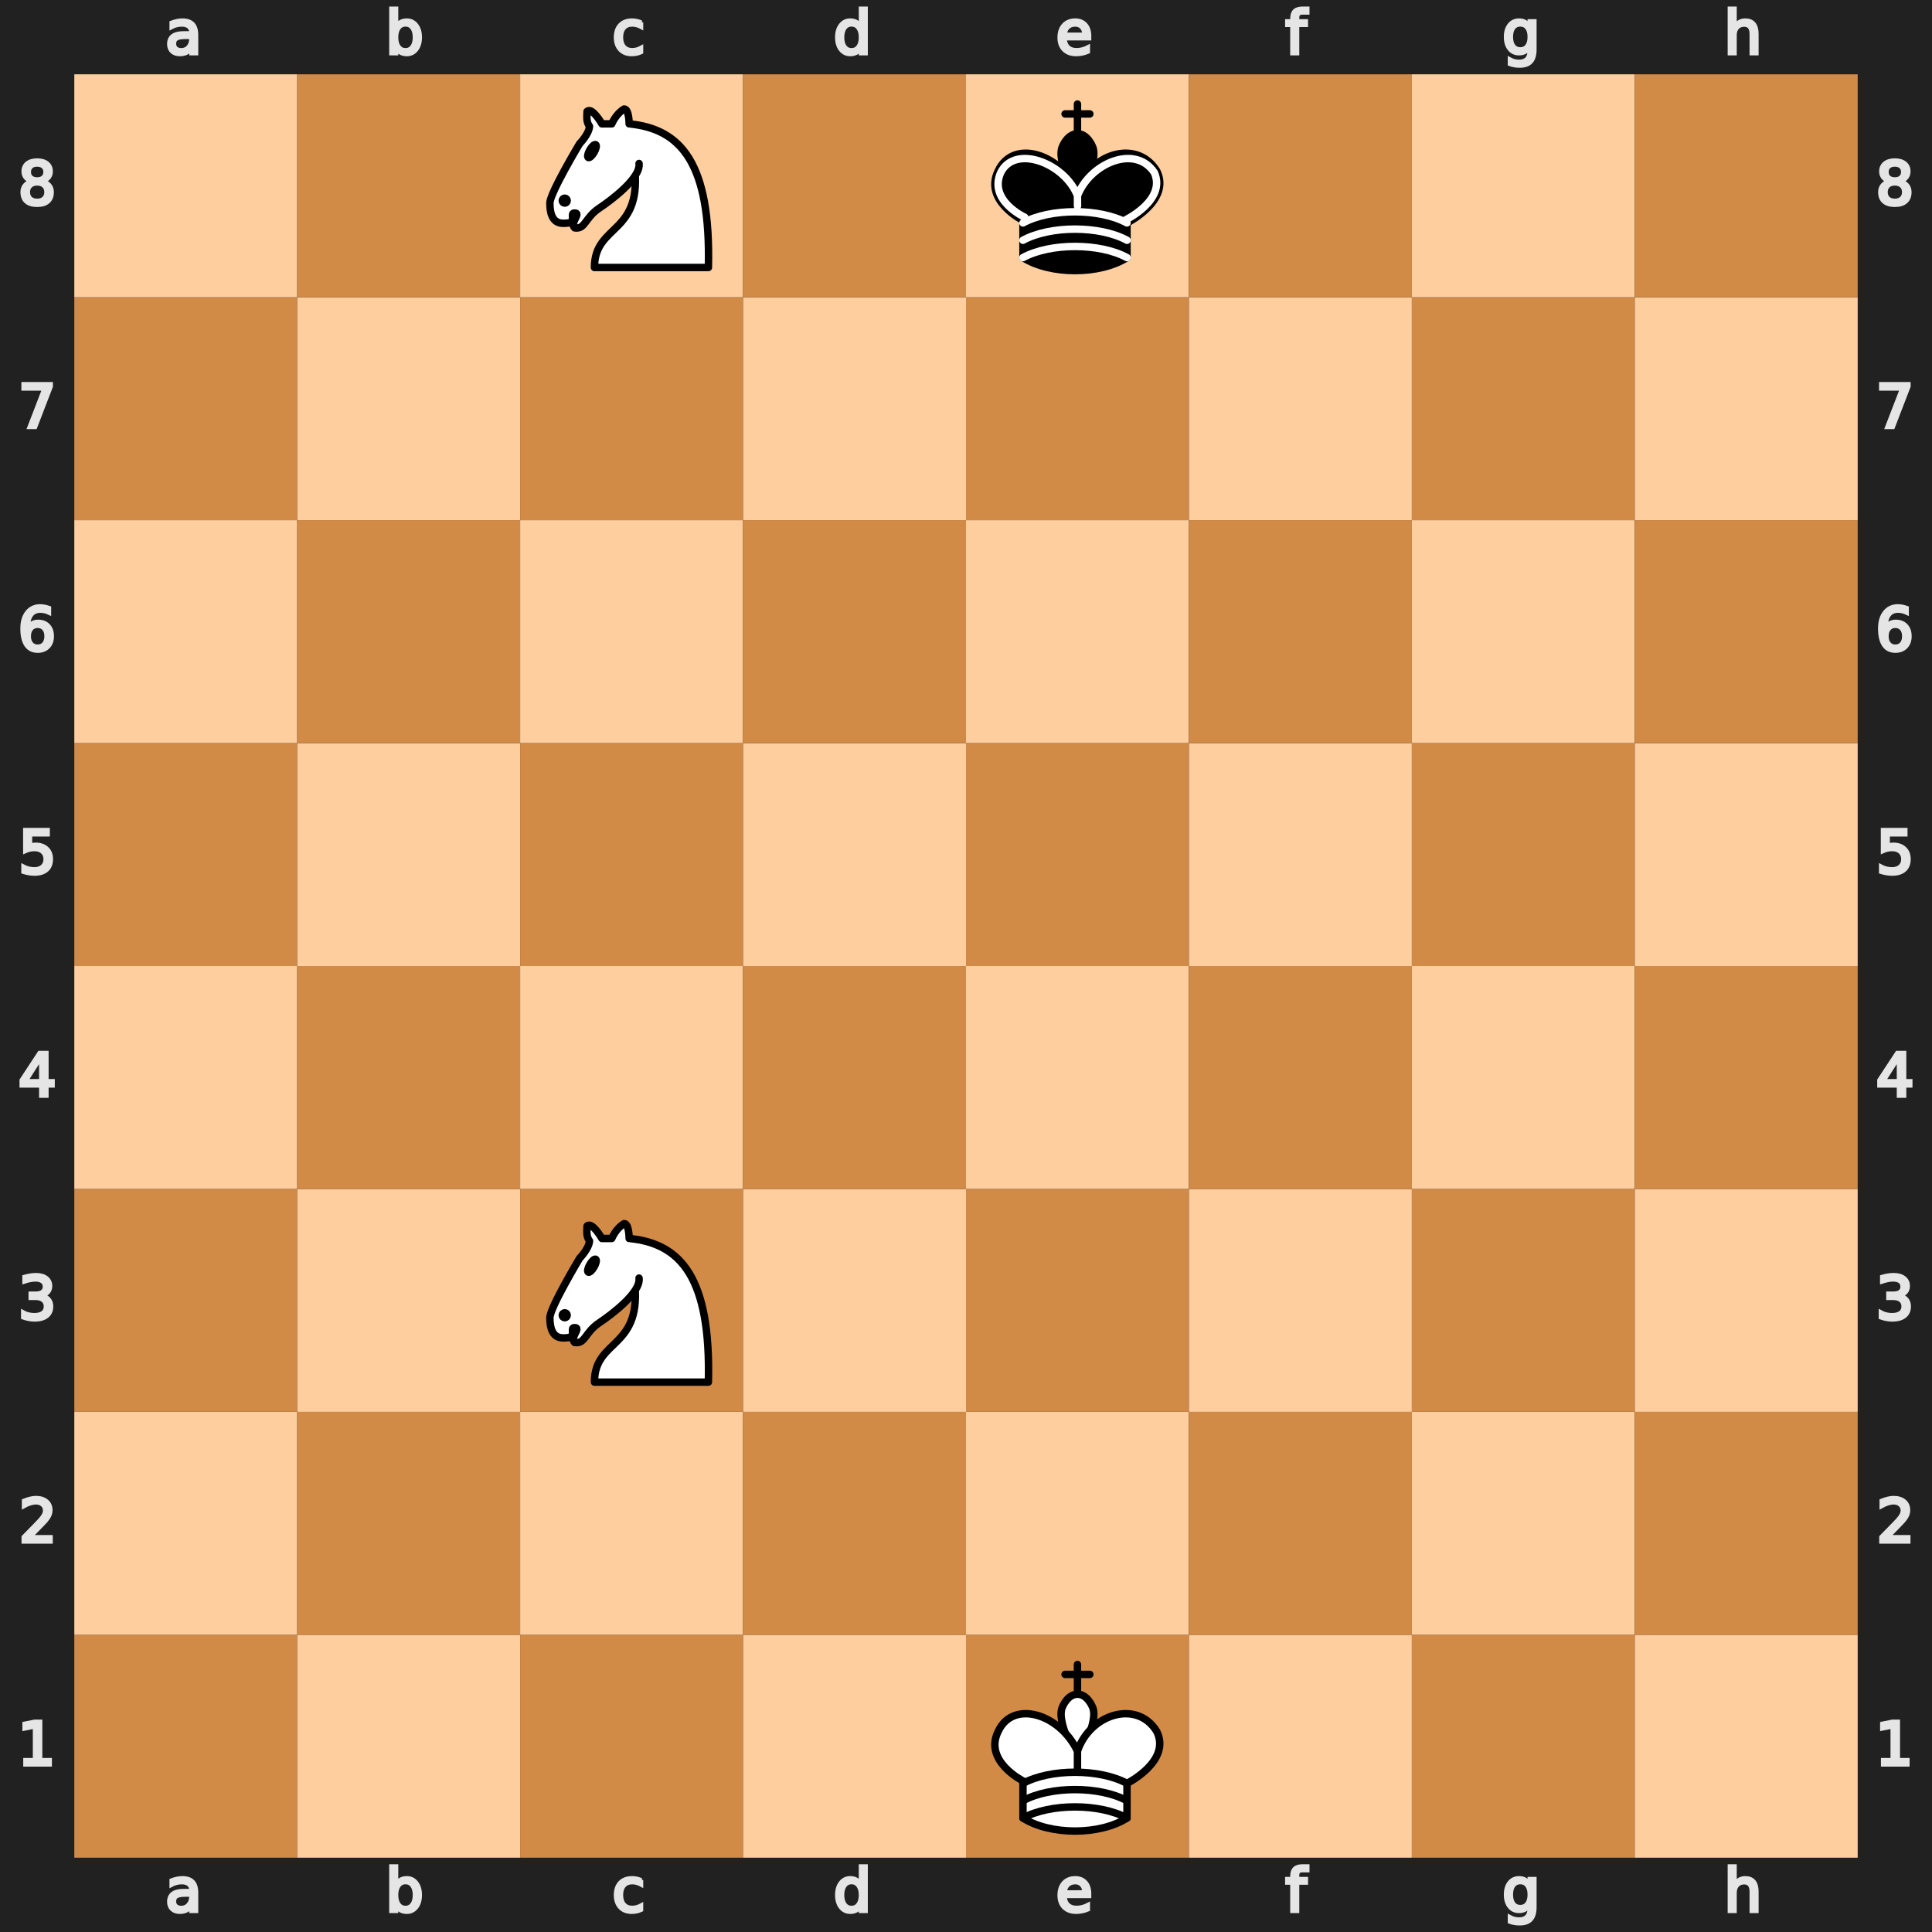
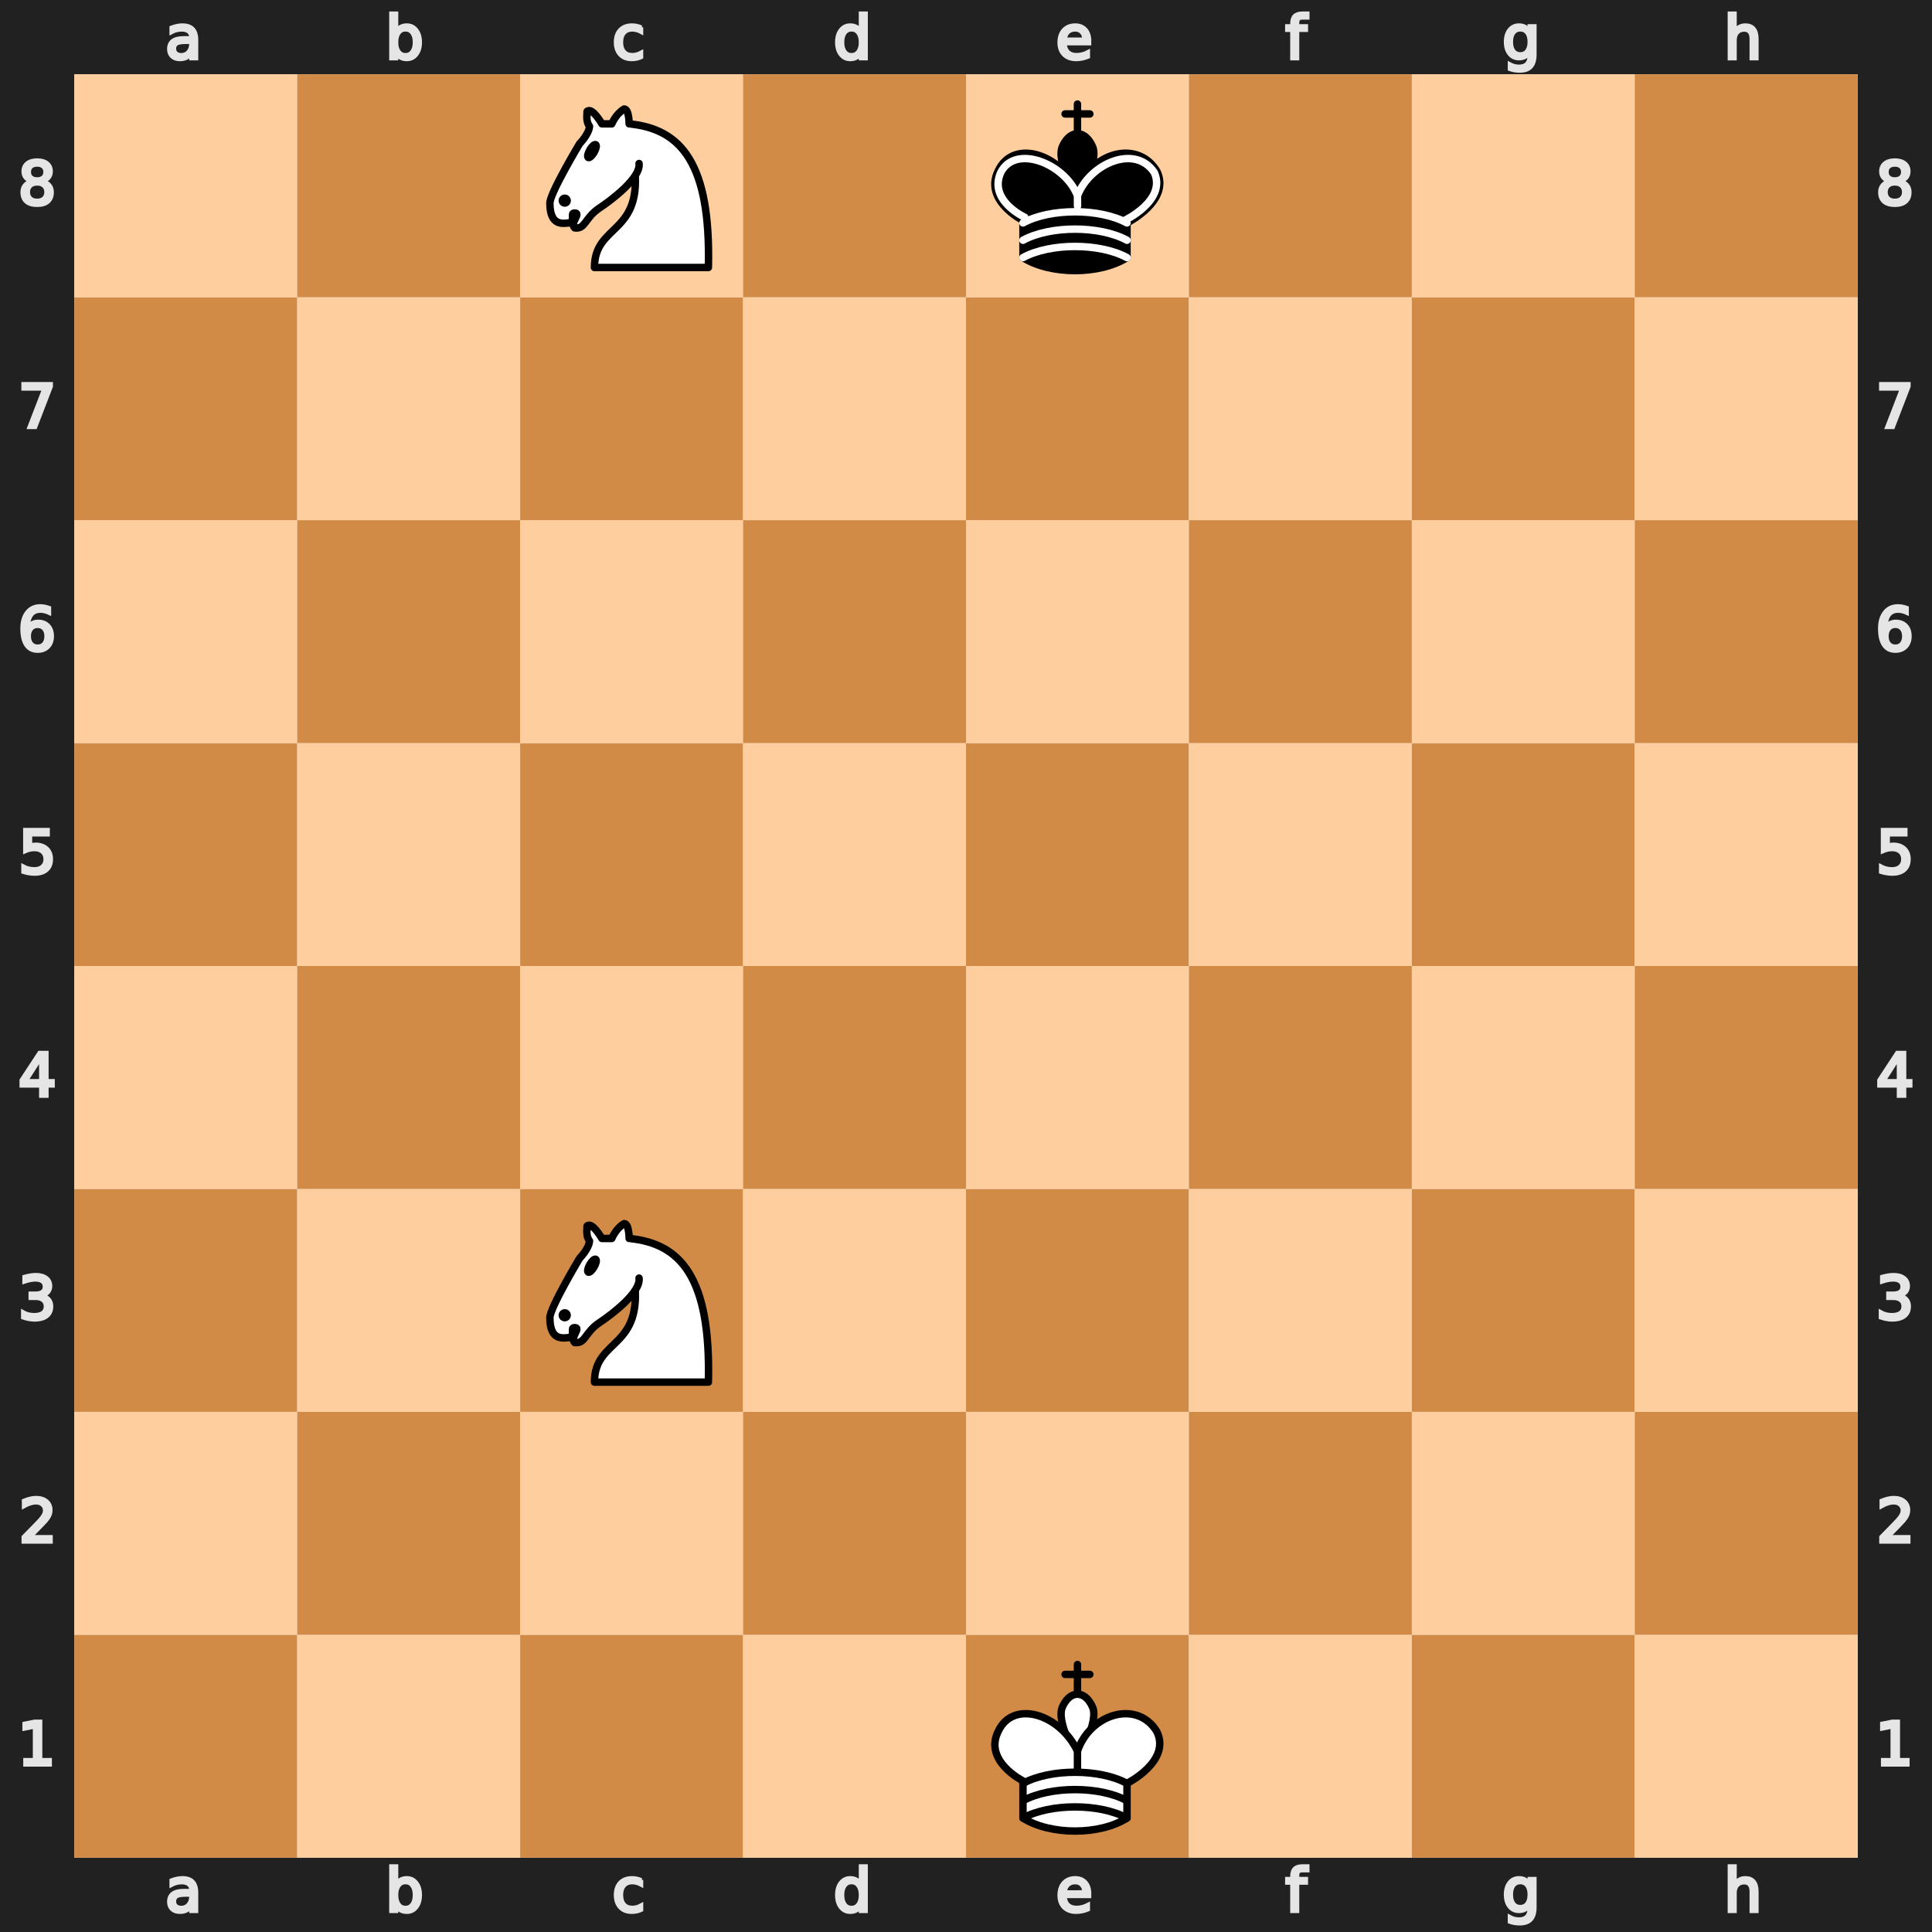
- <svg xmlns="http://www.w3.org/2000/svg" xmlns:xlink="http://www.w3.org/1999/xlink" version="1.2" baseProfile="tiny" viewBox="0 0 390 390" width="200" height="200">
+ <svg xmlns="http://www.w3.org/2000/svg" xmlns:xlink="http://www.w3.org/1999/xlink" viewBox="0 0 390 390" width="200" height="200">
  <defs>
    <g id="white-knight" class="white knight" fill="none" fill-rule="evenodd" stroke="#000" stroke-width="1.5" stroke-linecap="round" stroke-linejoin="round">
      <path d="M 22,10 C 32.5,11 38.5,18 38,39 L 15,39 C 15,30 25,32.5 23,18" style="fill:#ffffff; stroke:#000000;" />
      <path d="M 24,18 C 24.38,20.91 18.45,25.37 16,27 C 13,29 13.18,31.34 11,31 C 9.958,30.06 12.41,27.96 11,28 C 10,28 11.19,29.23 10,30 C 9,30 5.997,31 6,26 C 6,24 12,14 12,14 C 12,14 13.89,12.1 14,10.5 C 13.27,9.506 13.5,8.5 13.5,7.5 C 14.5,6.5 16.5,10 16.5,10 L 18.5,10 C 18.5,10 19.28,8.008 21,7 C 22,7 22,10 22,10" style="fill:#ffffff; stroke:#000000;" />
      <path d="M 9.5 25.5 A 0.5 0.5 0 1 1 8.5,25.5 A 0.5 0.5 0 1 1 9.5 25.5 z" style="fill:#000000; stroke:#000000;" />
      <path d="M 15 15.5 A 0.5 1.5 0 1 1 14,15.5 A 0.5 1.5 0 1 1 15 15.5 z" transform="matrix(0.866,0.5,-0.5,0.866,9.693,-5.173)" style="fill:#000000; stroke:#000000;" />
    </g>
    <g id="white-king" class="white king" fill="none" fill-rule="evenodd" stroke="#000" stroke-width="1.5" stroke-linecap="round" stroke-linejoin="round">
      <path d="M22.5 11.63V6M20 8h5" stroke-linejoin="miter" />
      <path d="M22.5 25s4.5-7.5 3-10.5c0 0-1-2.5-3-2.5s-3 2.5-3 2.5c-1.5 3 3 10.5 3 10.5" fill="#fff" stroke-linecap="butt" stroke-linejoin="miter" />
      <path d="M11.5 37c5.5 3.5 15.5 3.5 21 0v-7s9-4.5 6-10.5c-4-6.5-13.5-3.5-16 4V27v-3.5c-3.5-7.5-13-10.5-16-4-3 6 5 10 5 10V37z" fill="#fff" />
      <path d="M11.5 30c5.5-3 15.5-3 21 0m-21 3.5c5.5-3 15.5-3 21 0m-21 3.5c5.5-3 15.5-3 21 0" />
    </g>
    <g id="black-king" class="black king" fill="none" fill-rule="evenodd" stroke="#000" stroke-width="1.5" stroke-linecap="round" stroke-linejoin="round">
      <path d="M22.5 11.63V6" stroke-linejoin="miter" />
      <path d="M22.5 25s4.5-7.5 3-10.5c0 0-1-2.5-3-2.5s-3 2.5-3 2.5c-1.5 3 3 10.5 3 10.5" fill="#000" stroke-linecap="butt" stroke-linejoin="miter" />
      <path d="M11.5 37c5.5 3.5 15.5 3.5 21 0v-7s9-4.5 6-10.5c-4-6.5-13.5-3.5-16 4V27v-3.5c-3.5-7.5-13-10.5-16-4-3 6 5 10 5 10V37z" fill="#000" />
      <path d="M20 8h5" stroke-linejoin="miter" />
      <path d="M32 29.5s8.5-4 6.03-9.65C34.15 14 25 18 22.5 24.5l.01 2.1-.01-2.1C20 18 9.906 14 6.997 19.85c-2.497 5.65 4.853 9 4.853 9M11.5 30c5.5-3 15.5-3 21 0m-21 3.5c5.5-3 15.5-3 21 0m-21 3.5c5.5-3 15.5-3 21 0" stroke="#fff" />
    </g>
  </defs>
-   <rect x="0" y="0" width="390" height="390" fill="#212121" />
-   <g transform="translate(20, 0) scale(0.75, 0.75)" fill="#e5e5e5" stroke="#e5e5e5">
+   <rect x="7.5" y="7.5" width="375" height="375" fill="none" stroke="#212121" stroke-width="15" />
+   <g transform="translate(20, 1) scale(0.75, 0.75)" fill="#e5e5e5" stroke="#e5e5e5">
    <path d="M23.328 10.016q-1.742 0-2.414.398-.672.398-.672 1.36 0 .765.5 1.218.508.445 1.375.445 1.196 0 1.914-.843.727-.852.727-2.258v-.32zm2.867-.594v4.992h-1.437v-1.328q-.492.797-1.227 1.18-.734.375-1.797.375-1.343 0-2.14-.75-.79-.758-.79-2.024 0-1.476.985-2.226.992-.75 2.953-.75h2.016V8.75q0-.992-.656-1.531-.649-.547-1.829-.547-.75 0-1.46.18-.711.18-1.368.539V6.062q.79-.304 1.532-.453.742-.156 1.445-.156 1.898 0 2.836.984.937.985.937 2.985z" />
  </g>
  <g transform="translate(20, 375) scale(0.75, 0.75)" fill="#e5e5e5" stroke="#e5e5e5">
    <path d="M23.328 10.016q-1.742 0-2.414.398-.672.398-.672 1.36 0 .765.5 1.218.508.445 1.375.445 1.196 0 1.914-.843.727-.852.727-2.258v-.32zm2.867-.594v4.992h-1.437v-1.328q-.492.797-1.227 1.18-.734.375-1.797.375-1.343 0-2.14-.75-.79-.758-.79-2.024 0-1.476.985-2.226.992-.75 2.953-.75h2.016V8.75q0-.992-.656-1.531-.649-.547-1.829-.547-.75 0-1.46.18-.711.18-1.368.539V6.062q.79-.304 1.532-.453.742-.156 1.445-.156 1.898 0 2.836.984.937.985.937 2.985z" />
  </g>
-   <g transform="translate(65, 0) scale(0.75, 0.75)" fill="#e5e5e5" stroke="#e5e5e5">
+   <g transform="translate(65, 1) scale(0.75, 0.75)" fill="#e5e5e5" stroke="#e5e5e5">
    <path d="M24.922 10.047q0-1.586-.656-2.485-.649-.906-1.79-.906-1.14 0-1.796.906-.649.899-.649 2.485 0 1.586.649 2.492.656.898 1.797.898 1.14 0 1.789-.898.656-.906.656-2.492zm-4.89-3.055q.452-.781 1.14-1.156.695-.383 1.656-.383 1.594 0 2.586 1.266 1 1.265 1 3.328 0 2.062-1 3.328-.992 1.266-2.586 1.266-.96 0-1.656-.375-.688-.383-1.14-1.164v1.312h-1.446V2.258h1.445z" />
  </g>
  <g transform="translate(65, 375) scale(0.75, 0.75)" fill="#e5e5e5" stroke="#e5e5e5">
    <path d="M24.922 10.047q0-1.586-.656-2.485-.649-.906-1.79-.906-1.14 0-1.796.906-.649.899-.649 2.485 0 1.586.649 2.492.656.898 1.797.898 1.14 0 1.789-.898.656-.906.656-2.492zm-4.89-3.055q.452-.781 1.14-1.156.695-.383 1.656-.383 1.594 0 2.586 1.266 1 1.265 1 3.328 0 2.062-1 3.328-.992 1.266-2.586 1.266-.96 0-1.656-.375-.688-.383-1.14-1.164v1.312h-1.446V2.258h1.445z" />
  </g>
-   <g transform="translate(110, 0) scale(0.75, 0.75)" fill="#e5e5e5" stroke="#e5e5e5">
+   <g transform="translate(110, 1) scale(0.75, 0.75)" fill="#e5e5e5" stroke="#e5e5e5">
    <path d="M25.96 6v1.344q-.608-.336-1.226-.5-.609-.172-1.234-.172-1.398 0-2.172.89-.773.883-.773 2.485 0 1.601.773 2.492.774.883 2.172.883.625 0 1.234-.164.618-.172 1.227-.508v1.328q-.602.281-1.25.422-.64.14-1.367.14-1.977 0-3.14-1.242-1.165-1.242-1.165-3.351 0-2.14 1.172-3.367 1.18-1.227 3.227-1.227.664 0 1.296.14.633.134 1.227.407z" />
  </g>
  <g transform="translate(110, 375) scale(0.75, 0.75)" fill="#e5e5e5" stroke="#e5e5e5">
    <path d="M25.96 6v1.344q-.608-.336-1.226-.5-.609-.172-1.234-.172-1.398 0-2.172.89-.773.883-.773 2.485 0 1.601.773 2.492.774.883 2.172.883.625 0 1.234-.164.618-.172 1.227-.508v1.328q-.602.281-1.25.422-.64.14-1.367.14-1.977 0-3.14-1.242-1.165-1.242-1.165-3.351 0-2.14 1.172-3.367 1.18-1.227 3.227-1.227.664 0 1.296.14.633.134 1.227.407z" />
  </g>
-   <g transform="translate(155, 0) scale(0.75, 0.75)" fill="#e5e5e5" stroke="#e5e5e5">
+   <g transform="translate(155, 1) scale(0.75, 0.75)" fill="#e5e5e5" stroke="#e5e5e5">
    <path d="M24.973 6.992V2.258h1.437v12.156h-1.437v-1.312q-.453.78-1.149 1.164-.687.375-1.656.375-1.586 0-2.586-1.266-.992-1.266-.992-3.328 0-2.063.992-3.328 1-1.266 2.586-1.266.969 0 1.656.383.696.375 1.149 1.156zm-4.899 3.055q0 1.586.649 2.492.656.898 1.797.898 1.14 0 1.796-.898.657-.906.657-2.492 0-1.586-.657-2.485-.656-.906-1.796-.906-1.141 0-1.797.906-.649.899-.649 2.485z" />
  </g>
  <g transform="translate(155, 375) scale(0.75, 0.75)" fill="#e5e5e5" stroke="#e5e5e5">
    <path d="M24.973 6.992V2.258h1.437v12.156h-1.437v-1.312q-.453.78-1.149 1.164-.687.375-1.656.375-1.586 0-2.586-1.266-.992-1.266-.992-3.328 0-2.063.992-3.328 1-1.266 2.586-1.266.969 0 1.656.383.696.375 1.149 1.156zm-4.899 3.055q0 1.586.649 2.492.656.898 1.797.898 1.14 0 1.796-.898.657-.906.657-2.492 0-1.586-.657-2.485-.656-.906-1.796-.906-1.141 0-1.797.906-.649.899-.649 2.485z" />
  </g>
-   <g transform="translate(200, 0) scale(0.75, 0.75)" fill="#e5e5e5" stroke="#e5e5e5">
+   <g transform="translate(200, 1) scale(0.75, 0.75)" fill="#e5e5e5" stroke="#e5e5e5">
    <path d="M26.555 9.68v.703h-6.61q.094 1.484.89 2.265.806.774 2.235.774.828 0 1.602-.203.781-.203 1.547-.61v1.36q-.774.328-1.586.5-.813.172-1.649.172-2.093 0-3.32-1.22-1.219-1.218-1.219-3.296 0-2.148 1.157-3.406 1.164-1.266 3.132-1.266 1.766 0 2.79 1.14 1.03 1.134 1.03 3.087zm-1.438-.422q-.015-1.18-.664-1.883-.64-.703-1.703-.703-1.203 0-1.93.68-.718.68-.828 1.914z" />
  </g>
  <g transform="translate(200, 375) scale(0.75, 0.75)" fill="#e5e5e5" stroke="#e5e5e5">
    <path d="M26.555 9.68v.703h-6.61q.094 1.484.89 2.265.806.774 2.235.774.828 0 1.602-.203.781-.203 1.547-.61v1.36q-.774.328-1.586.5-.813.172-1.649.172-2.093 0-3.32-1.22-1.219-1.218-1.219-3.296 0-2.148 1.157-3.406 1.164-1.266 3.132-1.266 1.766 0 2.79 1.14 1.03 1.134 1.03 3.087zm-1.438-.422q-.015-1.18-.664-1.883-.64-.703-1.703-.703-1.203 0-1.93.68-.718.68-.828 1.914z" />
  </g>
-   <g transform="translate(245, 0) scale(0.75, 0.75)" fill="#e5e5e5" stroke="#e5e5e5">
+   <g transform="translate(245, 1) scale(0.75, 0.75)" fill="#e5e5e5" stroke="#e5e5e5">
    <path d="M25.285 2.258v1.195H23.91q-.773 0-1.078.313-.297.312-.297 1.125v.773h2.367v1.117h-2.367v7.633H21.09V6.781h-1.375V5.664h1.375v-.61q0-1.46.68-2.124.68-.672 2.156-.672z" />
  </g>
  <g transform="translate(245, 375) scale(0.75, 0.75)" fill="#e5e5e5" stroke="#e5e5e5">
    <path d="M25.285 2.258v1.195H23.91q-.773 0-1.078.313-.297.312-.297 1.125v.773h2.367v1.117h-2.367v7.633H21.09V6.781h-1.375V5.664h1.375v-.61q0-1.46.68-2.124.68-.672 2.156-.672z" />
  </g>
-   <g transform="translate(290, 0) scale(0.75, 0.75)" fill="#e5e5e5" stroke="#e5e5e5">
+   <g transform="translate(290, 1) scale(0.75, 0.75)" fill="#e5e5e5" stroke="#e5e5e5">
    <path d="M24.973 9.937q0-1.562-.649-2.421-.64-.86-1.804-.86-1.157 0-1.805.86-.64.859-.64 2.421 0 1.555.64 2.415.648.859 1.805.859 1.164 0 1.804-.86.649-.859.649-2.414zm1.437 3.391q0 2.234-.992 3.32-.992 1.094-3.04 1.094-.757 0-1.429-.117-.672-.11-1.304-.344v-1.398q.632.344 1.25.508.617.164 1.257.164 1.414 0 2.118-.743.703-.734.703-2.226v-.711q-.446.773-1.141 1.156-.695.383-1.664.383-1.61 0-2.594-1.227-.984-1.226-.984-3.25 0-2.03.984-3.257.985-1.227 2.594-1.227.969 0 1.664.383t1.14 1.156V5.664h1.438z" />
  </g>
  <g transform="translate(290, 375) scale(0.75, 0.75)" fill="#e5e5e5" stroke="#e5e5e5">
    <path d="M24.973 9.937q0-1.562-.649-2.421-.64-.86-1.804-.86-1.157 0-1.805.86-.64.859-.64 2.421 0 1.555.64 2.415.648.859 1.805.859 1.164 0 1.804-.86.649-.859.649-2.414zm1.437 3.391q0 2.234-.992 3.32-.992 1.094-3.04 1.094-.757 0-1.429-.117-.672-.11-1.304-.344v-1.398q.632.344 1.25.508.617.164 1.257.164 1.414 0 2.118-.743.703-.734.703-2.226v-.711q-.446.773-1.141 1.156-.695.383-1.664.383-1.61 0-2.594-1.227-.984-1.226-.984-3.25 0-2.03.984-3.257.985-1.227 2.594-1.227.969 0 1.664.383t1.14 1.156V5.664h1.438z" />
  </g>
-   <g transform="translate(335, 0) scale(0.75, 0.75)" fill="#e5e5e5" stroke="#e5e5e5">
+   <g transform="translate(335, 1) scale(0.75, 0.75)" fill="#e5e5e5" stroke="#e5e5e5">
    <path d="M26.164 9.133v5.281h-1.437V9.18q0-1.243-.485-1.86-.484-.617-1.453-.617-1.164 0-1.836.742-.672.742-.672 2.024v4.945h-1.445V2.258h1.445v4.765q.516-.789 1.211-1.18.703-.39 1.617-.39 1.508 0 2.282.938.773.93.773 2.742z" />
  </g>
  <g transform="translate(335, 375) scale(0.75, 0.75)" fill="#e5e5e5" stroke="#e5e5e5">
    <path d="M26.164 9.133v5.281h-1.437V9.18q0-1.243-.485-1.86-.484-.617-1.453-.617-1.164 0-1.836.742-.672.742-.672 2.024v4.945h-1.445V2.258h1.445v4.765q.516-.789 1.211-1.18.703-.39 1.617-.39 1.508 0 2.282.938.773.93.773 2.742z" />
  </g>
  <g transform="translate(0, 335) scale(0.75, 0.75)" fill="#e5e5e5" stroke="#e5e5e5">
    <path d="M6.754 26.996h2.578v-8.898l-2.805.562v-1.437l2.79-.563h1.578v10.336h2.578v1.328h-6.72z" />
  </g>
  <g transform="translate(375, 335) scale(0.75, 0.75)" fill="#e5e5e5" stroke="#e5e5e5">
    <path d="M6.754 26.996h2.578v-8.898l-2.805.562v-1.437l2.79-.563h1.578v10.336h2.578v1.328h-6.72z" />
  </g>
  <g transform="translate(0, 290) scale(0.75, 0.75)" fill="#e5e5e5" stroke="#e5e5e5">
    <path d="M8.195 26.996h5.508v1.328H6.297v-1.328q.898-.93 2.445-2.492 1.555-1.57 1.953-2.024.758-.851 1.055-1.437.305-.594.305-1.164 0-.93-.657-1.516-.648-.586-1.695-.586-.742 0-1.57.258-.82.258-1.758.781v-1.593q.953-.383 1.781-.578.828-.196 1.516-.196 1.812 0 2.89.906 1.079.907 1.079 2.422 0 .72-.274 1.368-.265.64-.976 1.515-.196.227-1.243 1.313-1.046 1.078-2.953 3.023z" />
  </g>
  <g transform="translate(375, 290) scale(0.75, 0.75)" fill="#e5e5e5" stroke="#e5e5e5">
    <path d="M8.195 26.996h5.508v1.328H6.297v-1.328q.898-.93 2.445-2.492 1.555-1.57 1.953-2.024.758-.851 1.055-1.437.305-.594.305-1.164 0-.93-.657-1.516-.648-.586-1.695-.586-.742 0-1.57.258-.82.258-1.758.781v-1.593q.953-.383 1.781-.578.828-.196 1.516-.196 1.812 0 2.89.906 1.079.907 1.079 2.422 0 .72-.274 1.368-.265.64-.976 1.515-.196.227-1.243 1.313-1.046 1.078-2.953 3.023z" />
  </g>
  <g transform="translate(0, 245) scale(0.75, 0.75)" fill="#e5e5e5" stroke="#e5e5e5">
    <path d="M11.434 22.035q1.132.242 1.765 1.008.64.766.64 1.89 0 1.727-1.187 2.672-1.187.946-3.375.946-.734 0-1.515-.149-.774-.14-1.602-.43V26.45q.656.383 1.438.578.78.196 1.632.196 1.485 0 2.258-.586.782-.586.782-1.703 0-1.032-.727-1.61-.719-.586-2.008-.586h-1.36v-1.297h1.423q1.164 0 1.78-.46.618-.47.618-1.344 0-.899-.64-1.375-.633-.485-1.82-.485-.65 0-1.391.141-.743.14-1.633.437V16.95q.898-.25 1.68-.375.788-.125 1.484-.125 1.797 0 2.844.82 1.046.813 1.046 2.204 0 .968-.554 1.64-.555.664-1.578.922z" />
  </g>
  <g transform="translate(375, 245) scale(0.75, 0.75)" fill="#e5e5e5" stroke="#e5e5e5">
    <path d="M11.434 22.035q1.132.242 1.765 1.008.64.766.64 1.89 0 1.727-1.187 2.672-1.187.946-3.375.946-.734 0-1.515-.149-.774-.14-1.602-.43V26.45q.656.383 1.438.578.78.196 1.632.196 1.485 0 2.258-.586.782-.586.782-1.703 0-1.032-.727-1.61-.719-.586-2.008-.586h-1.36v-1.297h1.423q1.164 0 1.78-.46.618-.47.618-1.344 0-.899-.64-1.375-.633-.485-1.82-.485-.65 0-1.391.141-.743.14-1.633.437V16.95q.898-.25 1.68-.375.788-.125 1.484-.125 1.797 0 2.844.82 1.046.813 1.046 2.204 0 .968-.554 1.64-.555.664-1.578.922z" />
  </g>
  <g transform="translate(0, 200) scale(0.75, 0.75)" fill="#e5e5e5" stroke="#e5e5e5">
    <path d="M11.016 18.035L7.03 24.262h3.985zm-.414-1.375h1.984v7.602h1.664v1.312h-1.664v2.75h-1.57v-2.75H5.75v-1.523z" />
  </g>
  <g transform="translate(375, 200) scale(0.75, 0.75)" fill="#e5e5e5" stroke="#e5e5e5">
    <path d="M11.016 18.035L7.03 24.262h3.985zm-.414-1.375h1.984v7.602h1.664v1.312h-1.664v2.75h-1.57v-2.75H5.75v-1.523z" />
  </g>
  <g transform="translate(0, 155) scale(0.75, 0.75)" fill="#e5e5e5" stroke="#e5e5e5">
    <path d="M6.719 16.66h6.195v1.328h-4.75v2.86q.344-.118.688-.172.343-.063.687-.063 1.953 0 3.094 1.07 1.14 1.07 1.14 2.899 0 1.883-1.171 2.93-1.172 1.039-3.305 1.039-.735 0-1.5-.125-.758-.125-1.57-.375v-1.586q.703.383 1.453.57.75.188 1.586.188 1.351 0 2.14-.711.79-.711.79-1.93 0-1.219-.79-1.93-.789-.71-2.14-.71-.633 0-1.266.14-.625.14-1.281.438z" />
  </g>
  <g transform="translate(375, 155) scale(0.75, 0.75)" fill="#e5e5e5" stroke="#e5e5e5">
    <path d="M6.719 16.66h6.195v1.328h-4.75v2.86q.344-.118.688-.172.343-.063.687-.063 1.953 0 3.094 1.07 1.14 1.07 1.14 2.899 0 1.883-1.171 2.93-1.172 1.039-3.305 1.039-.735 0-1.5-.125-.758-.125-1.57-.375v-1.586q.703.383 1.453.57.75.188 1.586.188 1.351 0 2.14-.711.79-.711.79-1.93 0-1.219-.79-1.93-.789-.71-2.14-.71-.633 0-1.266.14-.625.14-1.281.438z" />
  </g>
  <g transform="translate(0, 110) scale(0.75, 0.75)" fill="#e5e5e5" stroke="#e5e5e5">
    <path d="M10.137 21.863q-1.063 0-1.688.727-.617.726-.617 1.992 0 1.258.617 1.992.625.727 1.688.727 1.062 0 1.68-.727.624-.734.624-1.992 0-1.266-.625-1.992-.617-.727-1.68-.727zm3.133-4.945v1.437q-.594-.28-1.204-.43-.601-.148-1.195-.148-1.562 0-2.39 1.055-.82 1.055-.938 3.188.46-.68 1.156-1.04.696-.367 1.531-.367 1.758 0 2.774 1.07 1.023 1.063 1.023 2.899 0 1.797-1.062 2.883-1.063 1.086-2.828 1.086-2.024 0-3.094-1.547-1.07-1.555-1.07-4.5 0-2.766 1.312-4.406 1.313-1.649 3.524-1.649.593 0 1.195.117.61.118 1.266.352z" />
  </g>
  <g transform="translate(375, 110) scale(0.75, 0.75)" fill="#e5e5e5" stroke="#e5e5e5">
    <path d="M10.137 21.863q-1.063 0-1.688.727-.617.726-.617 1.992 0 1.258.617 1.992.625.727 1.688.727 1.062 0 1.68-.727.624-.734.624-1.992 0-1.266-.625-1.992-.617-.727-1.68-.727zm3.133-4.945v1.437q-.594-.28-1.204-.43-.601-.148-1.195-.148-1.562 0-2.39 1.055-.82 1.055-.938 3.188.46-.68 1.156-1.04.696-.367 1.531-.367 1.758 0 2.774 1.07 1.023 1.063 1.023 2.899 0 1.797-1.062 2.883-1.063 1.086-2.828 1.086-2.024 0-3.094-1.547-1.07-1.555-1.07-4.5 0-2.766 1.312-4.406 1.313-1.649 3.524-1.649.593 0 1.195.117.61.118 1.266.352z" />
  </g>
  <g transform="translate(0, 65) scale(0.75, 0.75)" fill="#e5e5e5" stroke="#e5e5e5">
    <path d="M6.25 16.66h7.5v.672L9.516 28.324H7.867l3.985-10.336H6.25z" />
  </g>
  <g transform="translate(375, 65) scale(0.75, 0.75)" fill="#e5e5e5" stroke="#e5e5e5">
    <path d="M6.25 16.66h7.5v.672L9.516 28.324H7.867l3.985-10.336H6.25z" />
  </g>
  <g transform="translate(0, 20) scale(0.75, 0.75)" fill="#e5e5e5" stroke="#e5e5e5">
    <path d="M10 22.785q-1.125 0-1.773.602-.641.601-.641 1.656t.64 1.656q.649.602 1.774.602t1.773-.602q.649-.61.649-1.656 0-1.055-.649-1.656-.64-.602-1.773-.602zm-1.578-.672q-1.016-.25-1.586-.945-.563-.695-.563-1.695 0-1.399.993-2.211 1-.813 2.734-.813 1.742 0 2.734.813.993.812.993 2.21 0 1-.57 1.696-.563.695-1.571.945 1.14.266 1.773 1.04.641.773.641 1.89 0 1.695-1.04 2.602-1.03.906-2.96.906t-2.969-.906Q6 26.738 6 25.043q0-1.117.64-1.89.641-.774 1.782-1.04zm-.578-2.492q0 .906.562 1.414.57.508 1.594.508 1.016 0 1.586-.508.578-.508.578-1.414 0-.906-.578-1.414-.57-.508-1.586-.508-1.023 0-1.594.508-.562.508-.562 1.414z" />
  </g>
  <g transform="translate(375, 20) scale(0.75, 0.75)" fill="#e5e5e5" stroke="#e5e5e5">
    <path d="M10 22.785q-1.125 0-1.773.602-.641.601-.641 1.656t.64 1.656q.649.602 1.774.602t1.773-.602q.649-.61.649-1.656 0-1.055-.649-1.656-.64-.602-1.773-.602zm-1.578-.672q-1.016-.25-1.586-.945-.563-.695-.563-1.695 0-1.399.993-2.211 1-.813 2.734-.813 1.742 0 2.734.813.993.812.993 2.21 0 1-.57 1.696-.563.695-1.571.945 1.14.266 1.773 1.04.641.773.641 1.89 0 1.695-1.04 2.602-1.03.906-2.96.906t-2.969-.906Q6 26.738 6 25.043q0-1.117.64-1.89.641-.774 1.782-1.04zm-.578-2.492q0 .906.562 1.414.57.508 1.594.508 1.016 0 1.586-.508.578-.508.578-1.414 0-.906-.578-1.414-.57-.508-1.586-.508-1.023 0-1.594.508-.562.508-.562 1.414z" />
  </g>
  <rect x="15" y="330" width="45" height="45" class="square dark a1" stroke="none" fill="#d18b47" />
  <rect x="60" y="330" width="45" height="45" class="square light b1" stroke="none" fill="#ffce9e" />
  <rect x="105" y="330" width="45" height="45" class="square dark c1" stroke="none" fill="#d18b47" />
  <rect x="150" y="330" width="45" height="45" class="square light d1" stroke="none" fill="#ffce9e" />
  <rect x="195" y="330" width="45" height="45" class="square dark e1" stroke="none" fill="#d18b47" />
  <rect x="240" y="330" width="45" height="45" class="square light f1" stroke="none" fill="#ffce9e" />
  <rect x="285" y="330" width="45" height="45" class="square dark g1" stroke="none" fill="#d18b47" />
  <rect x="330" y="330" width="45" height="45" class="square light h1" stroke="none" fill="#ffce9e" />
  <rect x="15" y="285" width="45" height="45" class="square light a2" stroke="none" fill="#ffce9e" />
  <rect x="60" y="285" width="45" height="45" class="square dark b2" stroke="none" fill="#d18b47" />
  <rect x="105" y="285" width="45" height="45" class="square light c2" stroke="none" fill="#ffce9e" />
  <rect x="150" y="285" width="45" height="45" class="square dark d2" stroke="none" fill="#d18b47" />
  <rect x="195" y="285" width="45" height="45" class="square light e2" stroke="none" fill="#ffce9e" />
  <rect x="240" y="285" width="45" height="45" class="square dark f2" stroke="none" fill="#d18b47" />
  <rect x="285" y="285" width="45" height="45" class="square light g2" stroke="none" fill="#ffce9e" />
  <rect x="330" y="285" width="45" height="45" class="square dark h2" stroke="none" fill="#d18b47" />
  <rect x="15" y="240" width="45" height="45" class="square dark a3" stroke="none" fill="#d18b47" />
  <rect x="60" y="240" width="45" height="45" class="square light b3" stroke="none" fill="#ffce9e" />
  <rect x="105" y="240" width="45" height="45" class="square dark c3" stroke="none" fill="#d18b47" />
  <rect x="150" y="240" width="45" height="45" class="square light d3" stroke="none" fill="#ffce9e" />
  <rect x="195" y="240" width="45" height="45" class="square dark e3" stroke="none" fill="#d18b47" />
  <rect x="240" y="240" width="45" height="45" class="square light f3" stroke="none" fill="#ffce9e" />
  <rect x="285" y="240" width="45" height="45" class="square dark g3" stroke="none" fill="#d18b47" />
  <rect x="330" y="240" width="45" height="45" class="square light h3" stroke="none" fill="#ffce9e" />
  <rect x="15" y="195" width="45" height="45" class="square light a4" stroke="none" fill="#ffce9e" />
  <rect x="60" y="195" width="45" height="45" class="square dark b4" stroke="none" fill="#d18b47" />
  <rect x="105" y="195" width="45" height="45" class="square light c4" stroke="none" fill="#ffce9e" />
  <rect x="150" y="195" width="45" height="45" class="square dark d4" stroke="none" fill="#d18b47" />
  <rect x="195" y="195" width="45" height="45" class="square light e4" stroke="none" fill="#ffce9e" />
  <rect x="240" y="195" width="45" height="45" class="square dark f4" stroke="none" fill="#d18b47" />
  <rect x="285" y="195" width="45" height="45" class="square light g4" stroke="none" fill="#ffce9e" />
  <rect x="330" y="195" width="45" height="45" class="square dark h4" stroke="none" fill="#d18b47" />
  <rect x="15" y="150" width="45" height="45" class="square dark a5" stroke="none" fill="#d18b47" />
  <rect x="60" y="150" width="45" height="45" class="square light b5" stroke="none" fill="#ffce9e" />
  <rect x="105" y="150" width="45" height="45" class="square dark c5" stroke="none" fill="#d18b47" />
  <rect x="150" y="150" width="45" height="45" class="square light d5" stroke="none" fill="#ffce9e" />
  <rect x="195" y="150" width="45" height="45" class="square dark e5" stroke="none" fill="#d18b47" />
  <rect x="240" y="150" width="45" height="45" class="square light f5" stroke="none" fill="#ffce9e" />
  <rect x="285" y="150" width="45" height="45" class="square dark g5" stroke="none" fill="#d18b47" />
  <rect x="330" y="150" width="45" height="45" class="square light h5" stroke="none" fill="#ffce9e" />
  <rect x="15" y="105" width="45" height="45" class="square light a6" stroke="none" fill="#ffce9e" />
  <rect x="60" y="105" width="45" height="45" class="square dark b6" stroke="none" fill="#d18b47" />
  <rect x="105" y="105" width="45" height="45" class="square light c6" stroke="none" fill="#ffce9e" />
  <rect x="150" y="105" width="45" height="45" class="square dark d6" stroke="none" fill="#d18b47" />
  <rect x="195" y="105" width="45" height="45" class="square light e6" stroke="none" fill="#ffce9e" />
  <rect x="240" y="105" width="45" height="45" class="square dark f6" stroke="none" fill="#d18b47" />
  <rect x="285" y="105" width="45" height="45" class="square light g6" stroke="none" fill="#ffce9e" />
  <rect x="330" y="105" width="45" height="45" class="square dark h6" stroke="none" fill="#d18b47" />
  <rect x="15" y="60" width="45" height="45" class="square dark a7" stroke="none" fill="#d18b47" />
  <rect x="60" y="60" width="45" height="45" class="square light b7" stroke="none" fill="#ffce9e" />
  <rect x="105" y="60" width="45" height="45" class="square dark c7" stroke="none" fill="#d18b47" />
  <rect x="150" y="60" width="45" height="45" class="square light d7" stroke="none" fill="#ffce9e" />
  <rect x="195" y="60" width="45" height="45" class="square dark e7" stroke="none" fill="#d18b47" />
  <rect x="240" y="60" width="45" height="45" class="square light f7" stroke="none" fill="#ffce9e" />
  <rect x="285" y="60" width="45" height="45" class="square dark g7" stroke="none" fill="#d18b47" />
  <rect x="330" y="60" width="45" height="45" class="square light h7" stroke="none" fill="#ffce9e" />
  <rect x="15" y="15" width="45" height="45" class="square light a8" stroke="none" fill="#ffce9e" />
  <rect x="60" y="15" width="45" height="45" class="square dark b8" stroke="none" fill="#d18b47" />
  <rect x="105" y="15" width="45" height="45" class="square light c8" stroke="none" fill="#ffce9e" />
  <rect x="150" y="15" width="45" height="45" class="square dark d8" stroke="none" fill="#d18b47" />
  <rect x="195" y="15" width="45" height="45" class="square light e8" stroke="none" fill="#ffce9e" />
  <rect x="240" y="15" width="45" height="45" class="square dark f8" stroke="none" fill="#d18b47" />
  <rect x="285" y="15" width="45" height="45" class="square light g8" stroke="none" fill="#ffce9e" />
  <rect x="330" y="15" width="45" height="45" class="square dark h8" stroke="none" fill="#d18b47" />
  <use href="#white-king" xlink:href="#white-king" transform="translate(195, 330)" />
  <use href="#white-knight" xlink:href="#white-knight" transform="translate(105, 240)" />
  <use href="#white-knight" xlink:href="#white-knight" transform="translate(105, 15)" />
  <use href="#black-king" xlink:href="#black-king" transform="translate(195, 15)" />
</svg>
